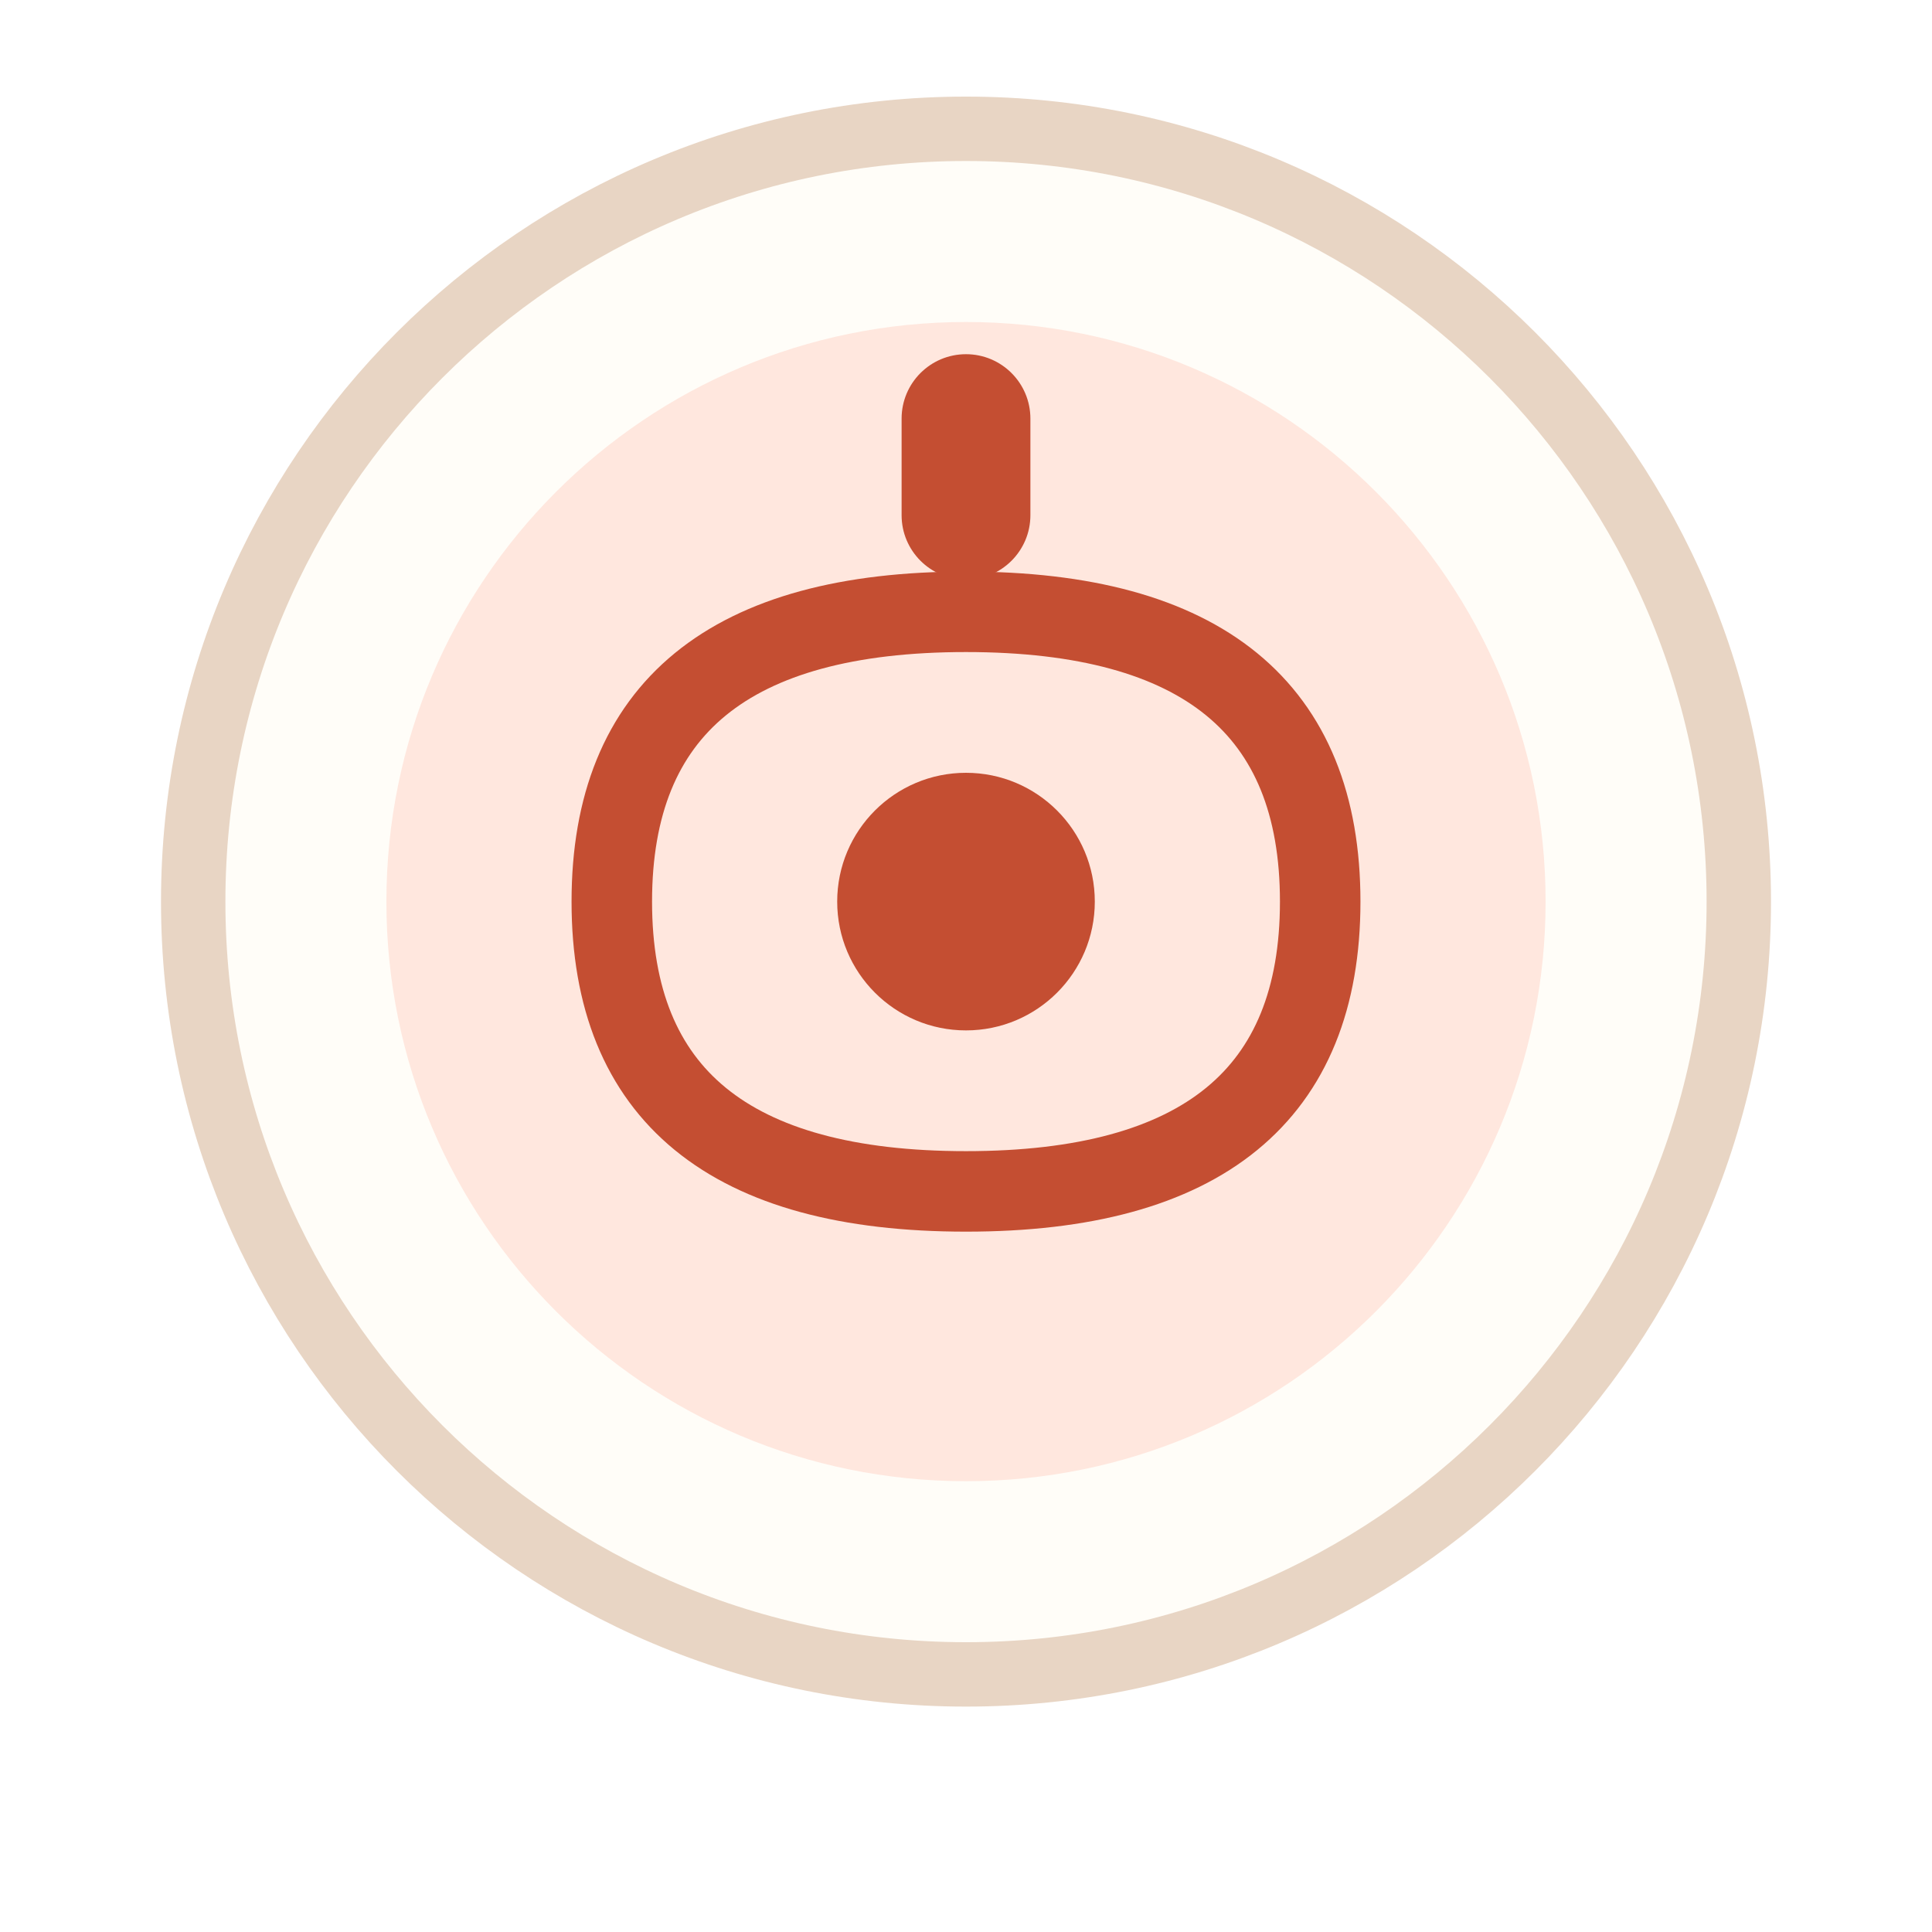
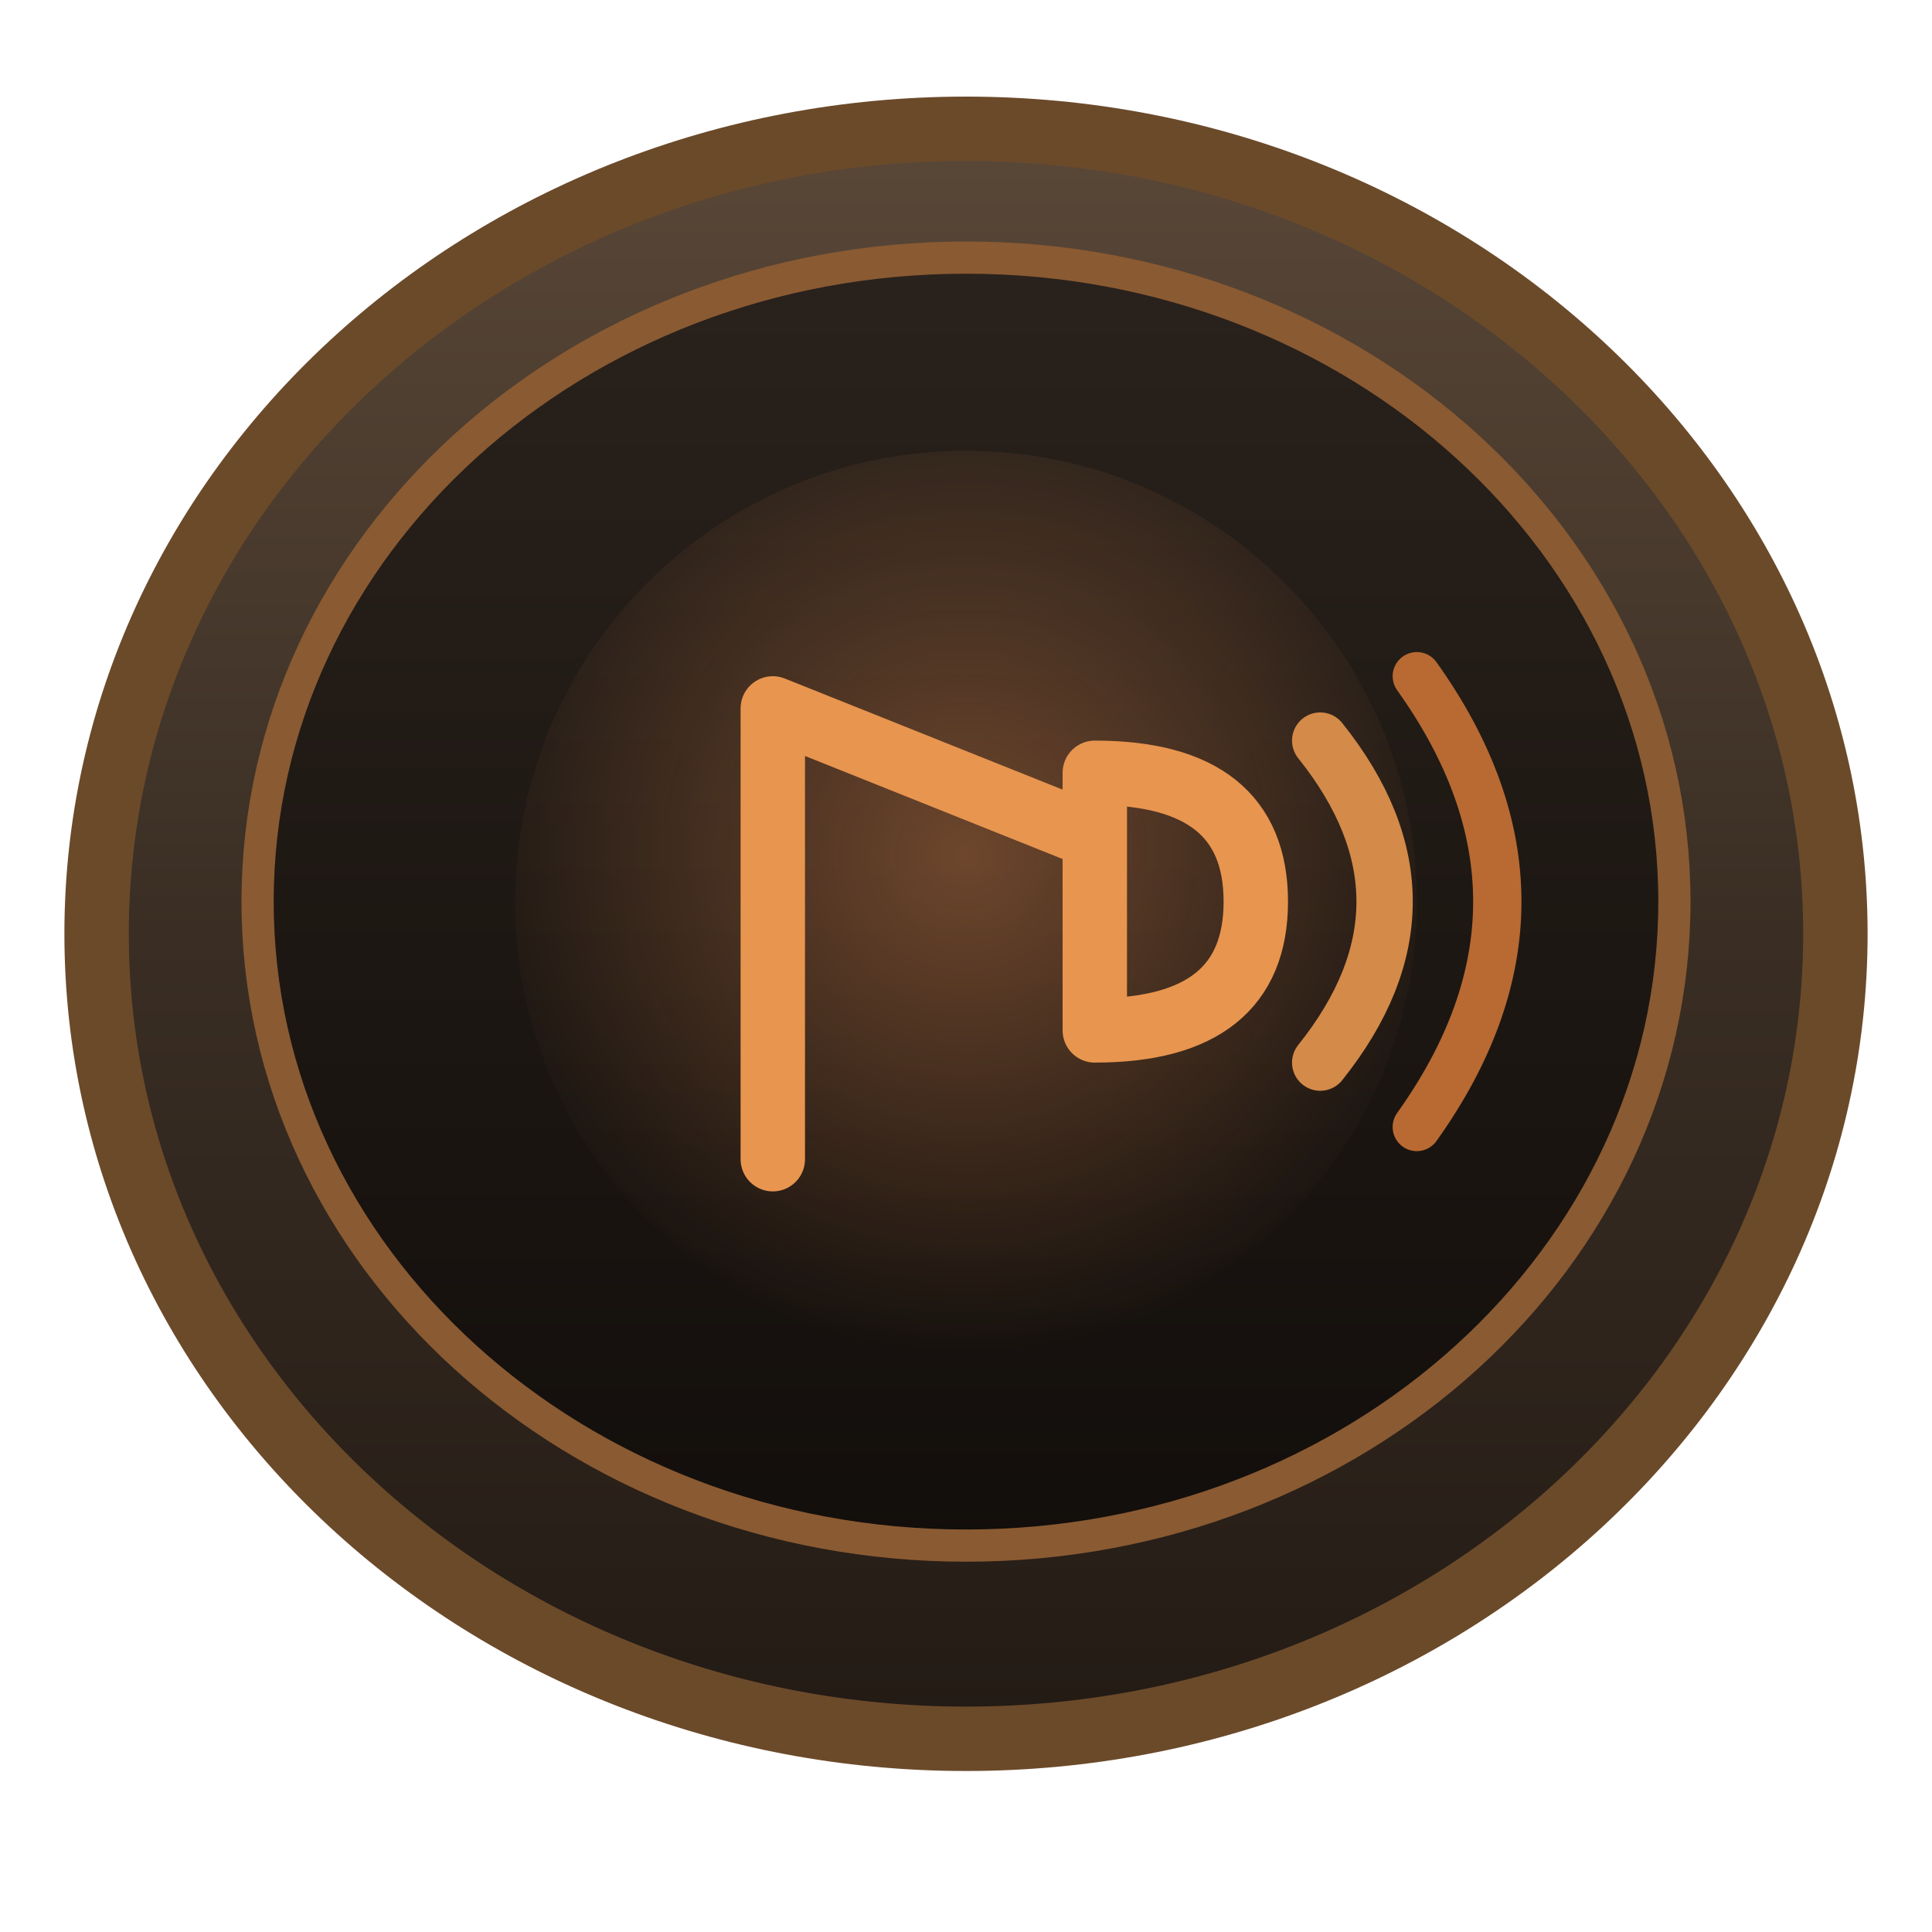
<svg xmlns="http://www.w3.org/2000/svg" viewBox="0 0 120 120" width="120" height="120">
-   <ellipse cx="60" cy="66" rx="48" ry="10" fill="#000000" opacity="0.12" />
-   <circle cx="60" cy="56" r="48" fill="#FFFDF8" stroke="#E8D5C4" stroke-width="4" />
-   <circle cx="60" cy="56" r="36" fill="#FF6B4A" opacity="0.15" />
-   <path d="M38 56 Q38 38 60 38 Q82 38 82 56 Q82 74 60 74 Q38 74 38 56 Z" fill="none" stroke="#C44E32" stroke-width="5" />
-   <circle cx="60" cy="56" r="8" fill="#C44E32" />
-   <rect x="56" y="22" width="8" height="14" rx="4" fill="#C44E32" />
+   <defs>
+     <linearGradient id="bezel" x1="0" y1="0" x2="0" y2="1">
+       <stop offset="0%" stop-color="#5a4838" />
+       <stop offset="50%" stop-color="#3a2e24" />
+       <stop offset="100%" stop-color="#221a14" />
+     </linearGradient>
+     <linearGradient id="well" x1="0" y1="0" x2="0" y2="1">
+       <stop offset="0%" stop-color="#2a221c" />
+       <stop offset="100%" stop-color="#120e0b" />
+     </linearGradient>
+     <radialGradient id="glow" cx="50%" cy="45%" r="55%">
+       <stop offset="0%" stop-color="#ff9a5a" stop-opacity="0.35" />
+       <stop offset="100%" stop-color="#ff9a5a" stop-opacity="0" />
+     </radialGradient>
+   </defs>
+   <ellipse cx="60" cy="68" rx="50" ry="11" fill="#000000" opacity="0.32" />
+   <ellipse cx="60" cy="58" rx="54" ry="50" fill="url(#bezel)" stroke="#6b4a2a" stroke-width="4" />
+   <ellipse cx="60" cy="56" rx="44" ry="40" fill="url(#well)" stroke="#8a5a32" stroke-width="2" />
+   <circle cx="60" cy="56" r="28" fill="url(#glow)" />
+   <path d="M48 72 L48 44 L68 52 L68 64 Q78 64 78 56 Q78 48 68 48 L68 52" fill="none" stroke="#e8954f" stroke-width="4" stroke-linecap="round" stroke-linejoin="round" />
+   <path d="M82 46 Q90 56 82 66" fill="none" stroke="#d48a48" stroke-width="3.5" stroke-linecap="round" />
+   <path d="M88 42 Q98 56 88 70" fill="none" stroke="#b86a32" stroke-width="3" stroke-linecap="round" />
</svg>
